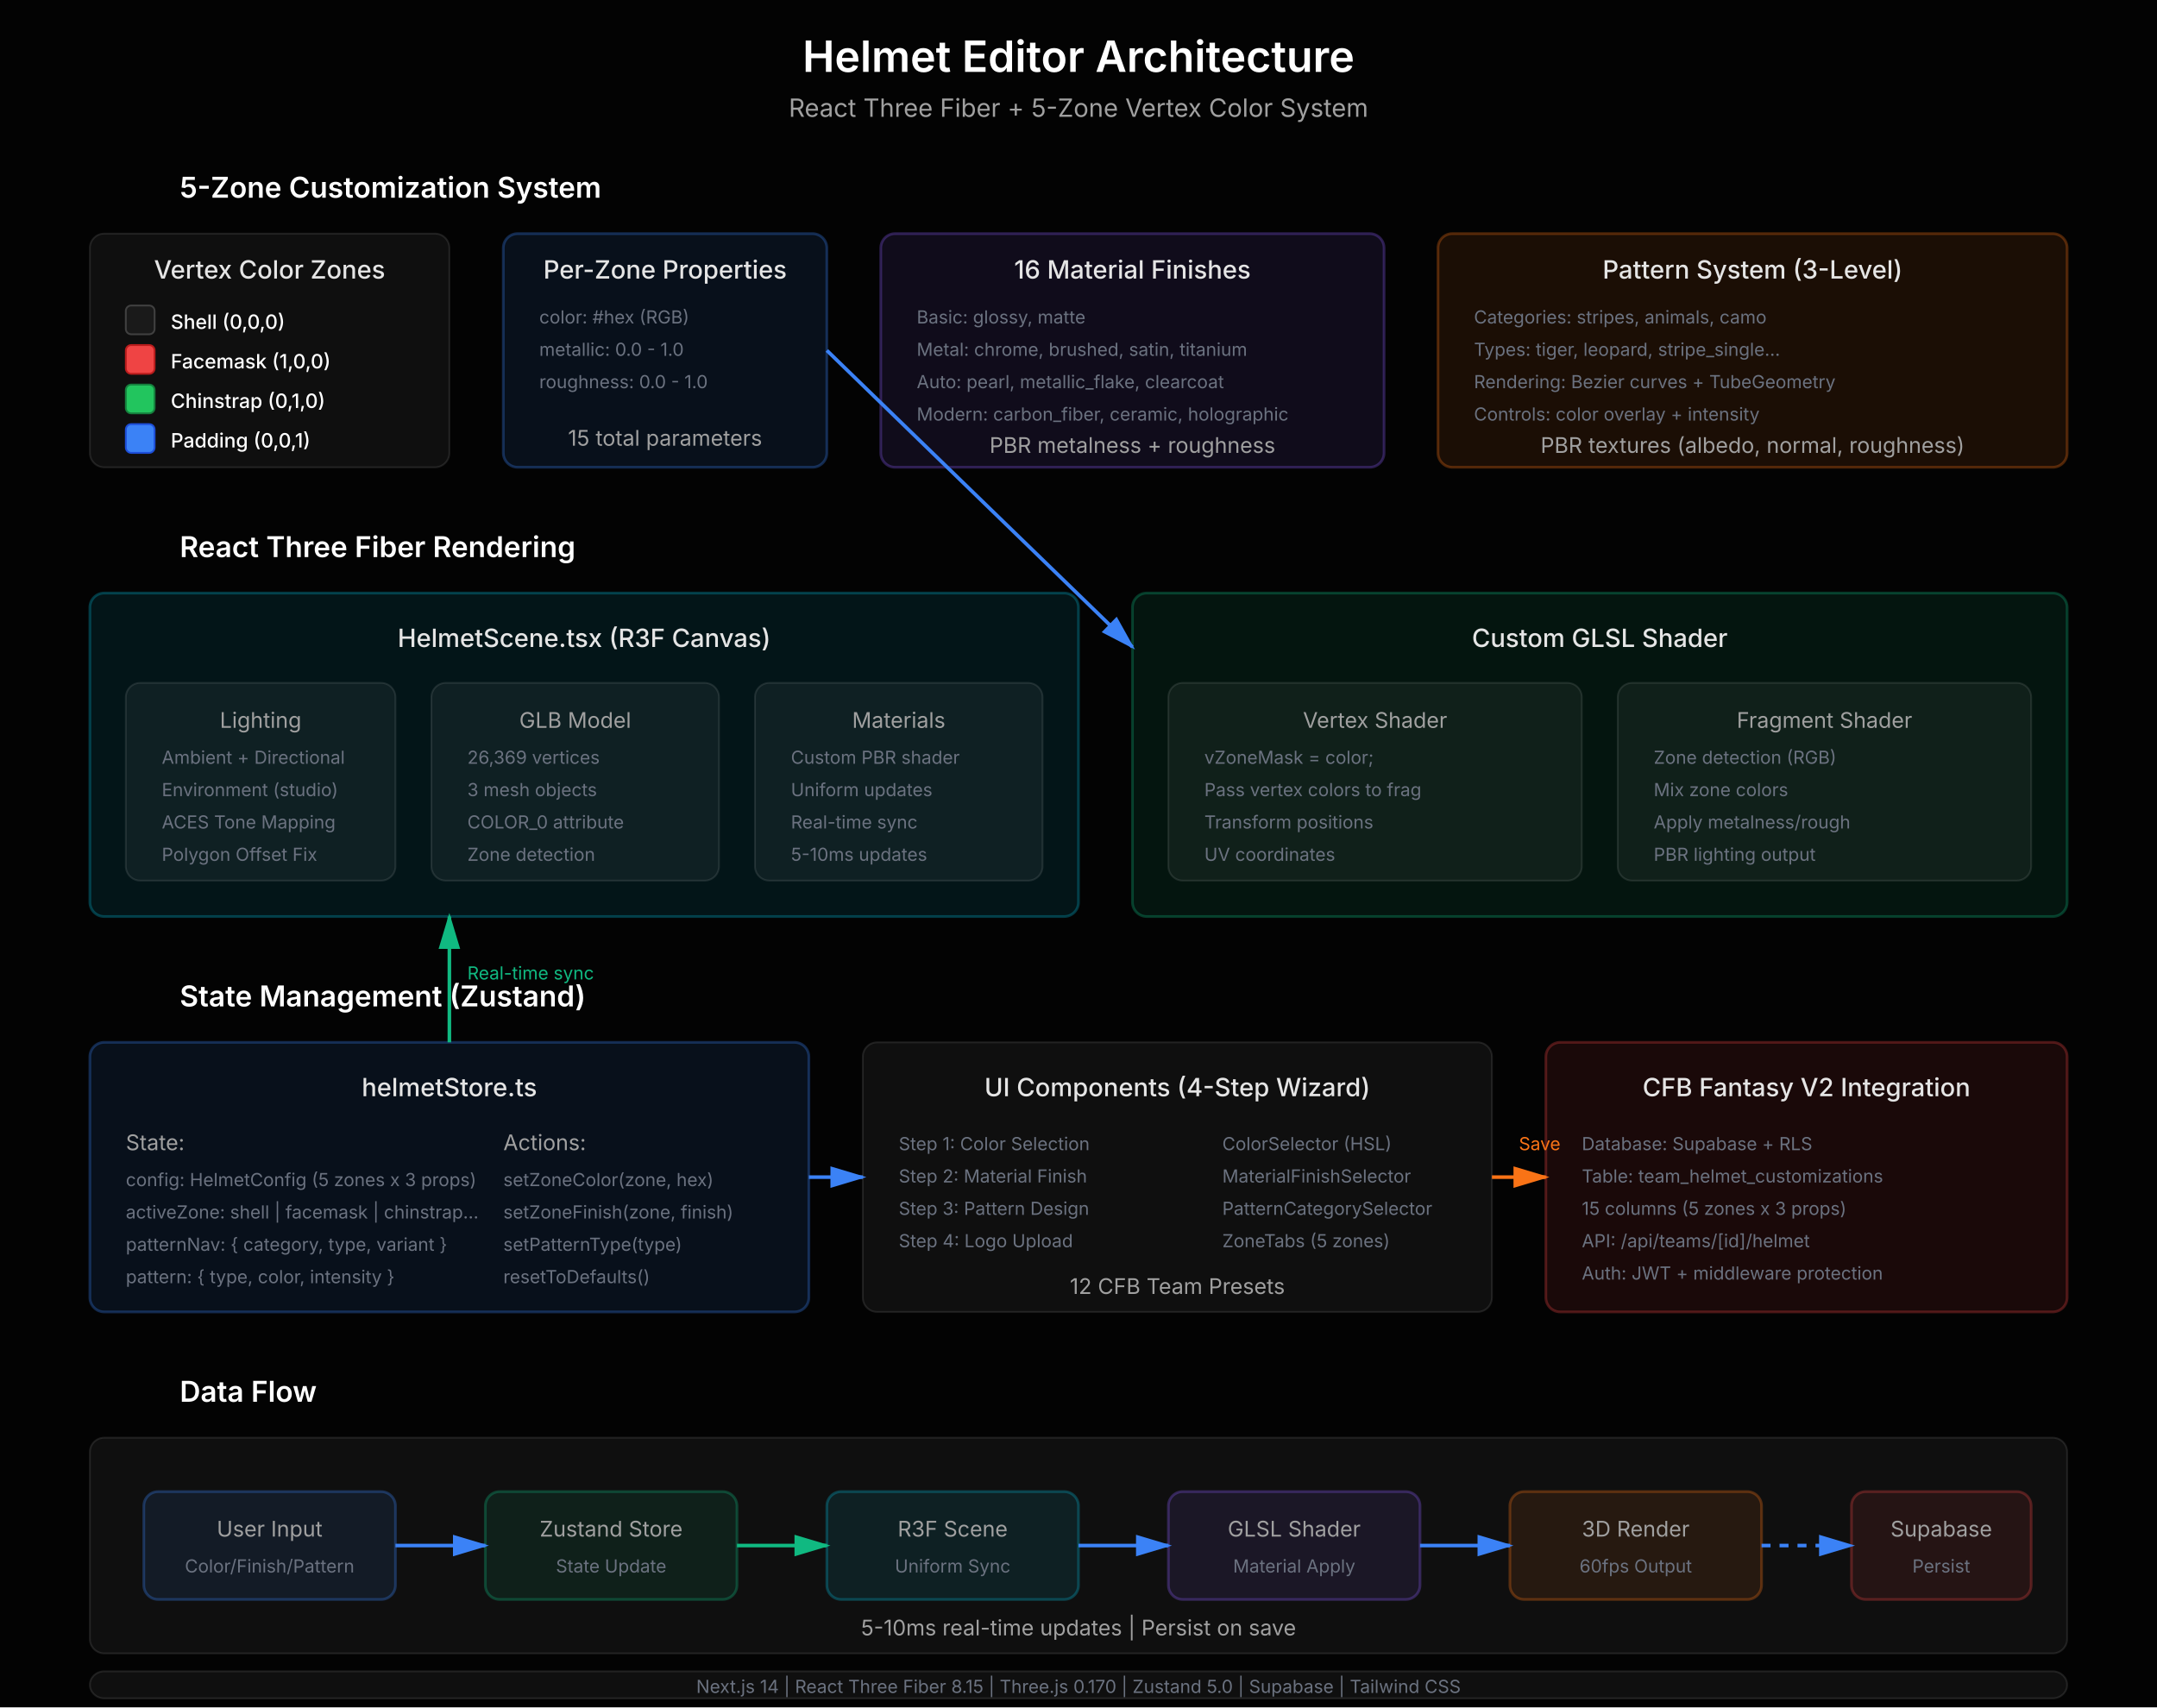
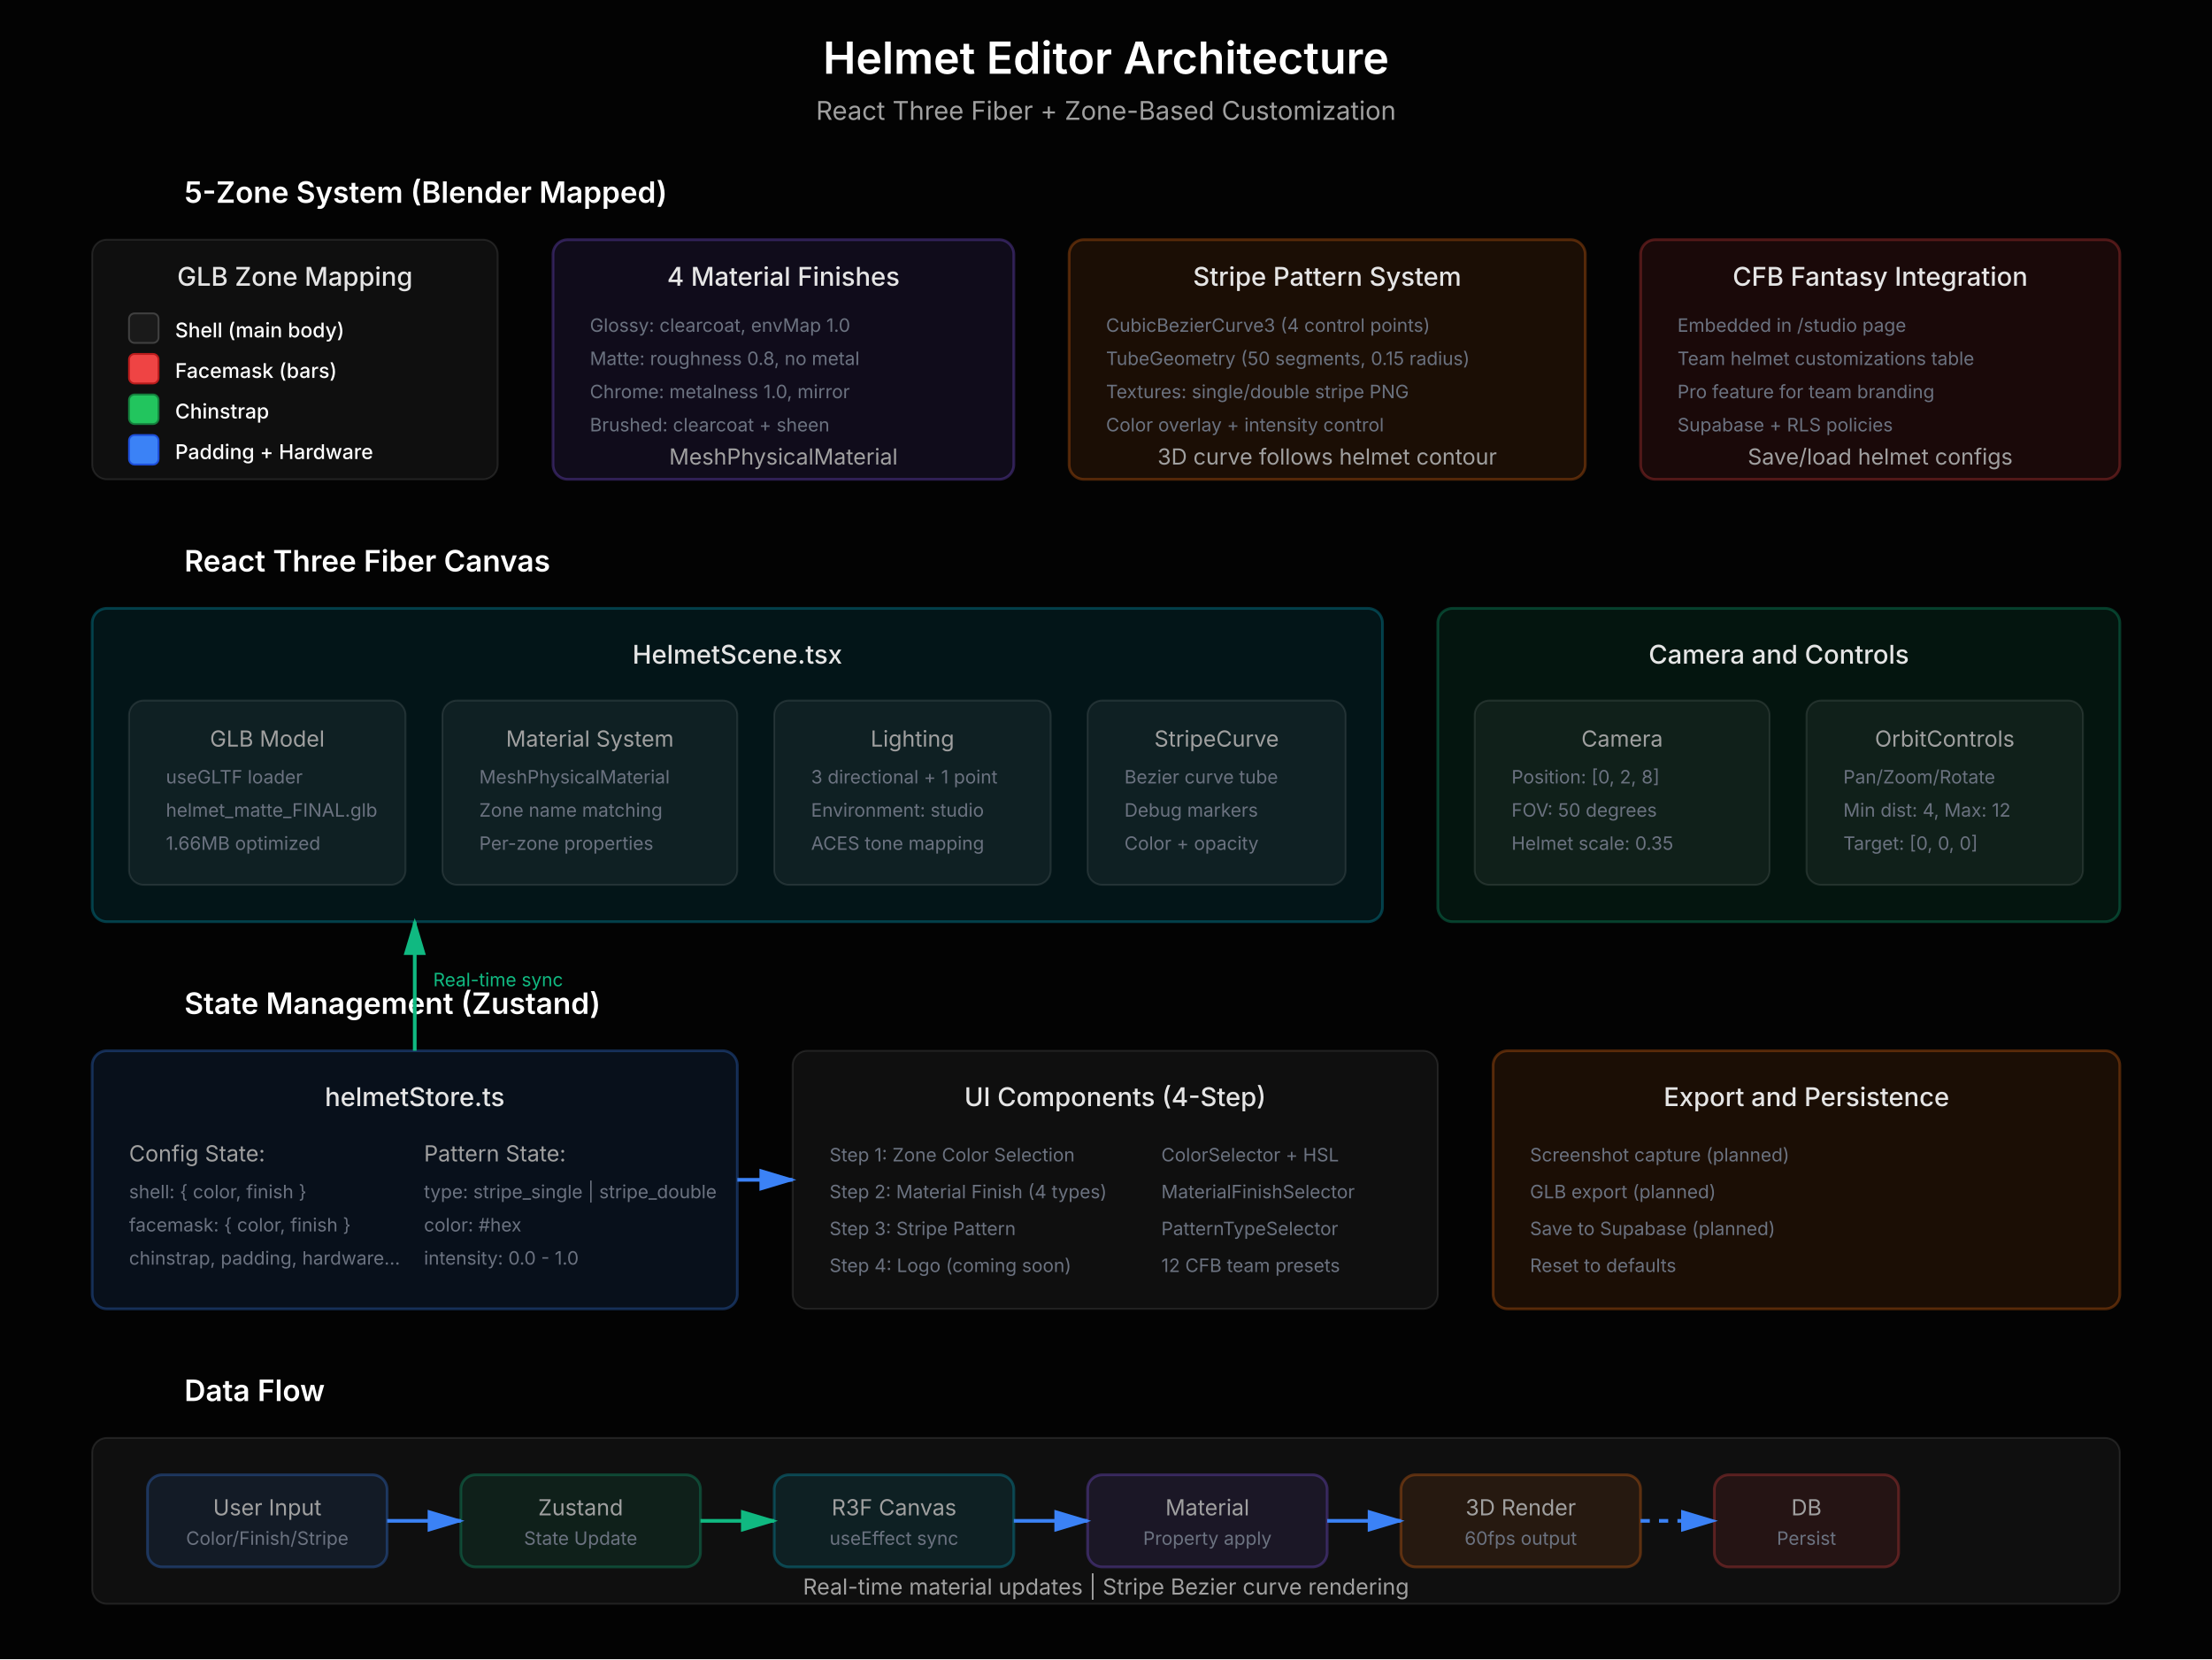
- <svg xmlns="http://www.w3.org/2000/svg" width="1200" height="950">
+ <svg xmlns="http://www.w3.org/2000/svg" width="1200" height="900">
  <defs>
    <style>
      .title { font-family: Inter, sans-serif; font-size: 24px; font-weight: 600; fill: #ffffff; }
      .subtitle { font-family: Inter, sans-serif; font-size: 14px; font-weight: 400; fill: #a0a0a0; }
      .section-title { font-family: Inter, sans-serif; font-size: 16px; font-weight: 600; fill: #ffffff; }
      .label { font-family: Inter, sans-serif; font-size: 14px; font-weight: 500; fill: #e5e5e5; }
      .sub-label { font-family: Inter, sans-serif; font-size: 12px; fill: #a0a0a0; }
      .tech-label { font-family: Inter, sans-serif; font-size: 10px; fill: #6b7280; }
      .zone-label { font-family: Inter, sans-serif; font-size: 11px; font-weight: 500; fill: #ffffff; }
      .arrow { stroke: #3b82f6; stroke-width: 2; fill: none; marker-end: url(#arrowhead); }
      .arrow-dashed { stroke: #3b82f6; stroke-width: 2; fill: none; stroke-dasharray: 5,5; marker-end: url(#arrowhead); }
      .arrow-green { stroke: #10b981; stroke-width: 2; fill: none; marker-end: url(#arrowhead-green); }
      .arrow-orange { stroke: #f97316; stroke-width: 2; fill: none; marker-end: url(#arrowhead-orange); }
      .box { fill: rgba(255, 255, 255, 0.05); stroke: rgba(255, 255, 255, 0.1); stroke-width: 1; rx: 8; }
      .box-highlight { fill: rgba(59, 130, 246, 0.1); stroke: rgba(59, 130, 246, 0.3); stroke-width: 1.5; rx: 8; }
      .box-emerald { fill: rgba(16, 185, 129, 0.1); stroke: rgba(16, 185, 129, 0.3); stroke-width: 1.5; rx: 8; }
      .box-purple { fill: rgba(139, 92, 246, 0.1); stroke: rgba(139, 92, 246, 0.3); stroke-width: 1.5; rx: 8; }
      .box-orange { fill: rgba(249, 115, 22, 0.1); stroke: rgba(249, 115, 22, 0.3); stroke-width: 1.5; rx: 8; }
      .box-red { fill: rgba(239, 68, 68, 0.1); stroke: rgba(239, 68, 68, 0.3); stroke-width: 1.5; rx: 8; }
      .box-cyan { fill: rgba(6, 182, 212, 0.1); stroke: rgba(6, 182, 212, 0.3); stroke-width: 1.5; rx: 8; }
      .zone-shell { fill: #1a1a1a; stroke: #404040; }
      .zone-facemask { fill: #ef4444; stroke: #b91c1c; }
      .zone-chinstrap { fill: #22c55e; stroke: #15803d; }
      .zone-padding { fill: #3b82f6; stroke: #1d4ed8; }
      .zone-hardware { fill: #eab308; stroke: #a16207; }
    </style>
    <marker id="arrowhead" markerWidth="10" markerHeight="10" refX="9" refY="3" orient="auto">
      <polygon points="0 0, 10 3, 0 6" fill="#3b82f6" />
    </marker>
    <marker id="arrowhead-green" markerWidth="10" markerHeight="10" refX="9" refY="3" orient="auto">
      <polygon points="0 0, 10 3, 0 6" fill="#10b981" />
    </marker>
    <marker id="arrowhead-orange" markerWidth="10" markerHeight="10" refX="9" refY="3" orient="auto">
      <polygon points="0 0, 10 3, 0 6" fill="#f97316" />
    </marker>
  </defs>
-   <rect width="1200" height="950" fill="#030303" />
+   <rect width="1200" height="900" fill="#030303" />
  <text x="600" y="40" text-anchor="middle" class="title">Helmet Editor Architecture</text>
-   <text x="600" y="65" text-anchor="middle" class="subtitle">React Three Fiber + 5-Zone Vertex Color System</text>
+   <text x="600" y="65" text-anchor="middle" class="subtitle">React Three Fiber + Zone-Based Customization</text>
  <g id="zone-system">
-     <text x="100" y="110" class="section-title">5-Zone Customization System</text>
-     <rect x="50" y="130" width="200" height="130" class="box" />
-     <text x="150" y="155" text-anchor="middle" class="label">Vertex Color Zones</text>
+     <text x="100" y="110" class="section-title">5-Zone System (Blender Mapped)</text>
+     <rect x="50" y="130" width="220" height="130" class="box" />
+     <text x="160" y="155" text-anchor="middle" class="label">GLB Zone Mapping</text>
    <rect x="70" y="170" width="16" height="16" rx="3" class="zone-shell" />
-     <text x="95" y="183" class="zone-label">Shell (0,0,0)</text>
+     <text x="95" y="183" class="zone-label">Shell (main body)</text>
    <rect x="70" y="192" width="16" height="16" rx="3" class="zone-facemask" />
-     <text x="95" y="205" class="zone-label">Facemask (1,0,0)</text>
+     <text x="95" y="205" class="zone-label">Facemask (bars)</text>
    <rect x="70" y="214" width="16" height="16" rx="3" class="zone-chinstrap" />
-     <text x="95" y="227" class="zone-label">Chinstrap (0,1,0)</text>
+     <text x="95" y="227" class="zone-label">Chinstrap</text>
    <rect x="70" y="236" width="16" height="16" rx="3" class="zone-padding" />
-     <text x="95" y="249" class="zone-label">Padding (0,0,1)</text>
-     <rect x="280" y="130" width="180" height="130" class="box-highlight" />
-     <text x="370" y="155" text-anchor="middle" class="label">Per-Zone Properties</text>
-     <text x="300" y="180" class="tech-label">color: #hex (RGB)</text>
-     <text x="300" y="198" class="tech-label">metallic: 0.0 - 1.0</text>
-     <text x="300" y="216" class="tech-label">roughness: 0.0 - 1.0</text>
-     <text x="370" y="248" text-anchor="middle" class="sub-label">15 total parameters</text>
+     <text x="95" y="249" class="zone-label">Padding + Hardware</text>
  </g>
  <g id="finishes">
-     <rect x="490" y="130" width="280" height="130" class="box-purple" />
-     <text x="630" y="155" text-anchor="middle" class="label">16 Material Finishes</text>
-     <text x="510" y="180" class="tech-label">Basic: glossy, matte</text>
-     <text x="510" y="198" class="tech-label">Metal: chrome, brushed, satin, titanium</text>
-     <text x="510" y="216" class="tech-label">Auto: pearl, metallic_flake, clearcoat</text>
-     <text x="510" y="234" class="tech-label">Modern: carbon_fiber, ceramic, holographic</text>
-     <text x="630" y="252" text-anchor="middle" class="sub-label">PBR metalness + roughness</text>
+     <rect x="300" y="130" width="250" height="130" class="box-purple" />
+     <text x="425" y="155" text-anchor="middle" class="label">4 Material Finishes</text>
+     <text x="320" y="180" class="tech-label">Glossy: clearcoat, envMap 1.0</text>
+     <text x="320" y="198" class="tech-label">Matte: roughness 0.8, no metal</text>
+     <text x="320" y="216" class="tech-label">Chrome: metalness 1.0, mirror</text>
+     <text x="320" y="234" class="tech-label">Brushed: clearcoat + sheen</text>
+     <text x="425" y="252" text-anchor="middle" class="sub-label">MeshPhysicalMaterial</text>
  </g>
-   <g id="patterns">
-     <rect x="800" y="130" width="350" height="130" class="box-orange" />
-     <text x="975" y="155" text-anchor="middle" class="label">Pattern System (3-Level)</text>
-     <text x="820" y="180" class="tech-label">Categories: stripes, animals, camo</text>
-     <text x="820" y="198" class="tech-label">Types: tiger, leopard, stripe_single...</text>
-     <text x="820" y="216" class="tech-label">Rendering: Bezier curves + TubeGeometry</text>
-     <text x="820" y="234" class="tech-label">Controls: color overlay + intensity</text>
-     <text x="975" y="252" text-anchor="middle" class="sub-label">PBR textures (albedo, normal, roughness)</text>
+   <g id="stripe-system">
+     <rect x="580" y="130" width="280" height="130" class="box-orange" />
+     <text x="720" y="155" text-anchor="middle" class="label">Stripe Pattern System</text>
+     <text x="600" y="180" class="tech-label">CubicBezierCurve3 (4 control points)</text>
+     <text x="600" y="198" class="tech-label">TubeGeometry (50 segments, 0.15 radius)</text>
+     <text x="600" y="216" class="tech-label">Textures: single/double stripe PNG</text>
+     <text x="600" y="234" class="tech-label">Color overlay + intensity control</text>
+     <text x="720" y="252" text-anchor="middle" class="sub-label">3D curve follows helmet contour</text>
+   </g>
+   <g id="cfb-integration">
+     <rect x="890" y="130" width="260" height="130" class="box-red" />
+     <text x="1020" y="155" text-anchor="middle" class="label">CFB Fantasy Integration</text>
+     <text x="910" y="180" class="tech-label">Embedded in /studio page</text>
+     <text x="910" y="198" class="tech-label">Team helmet customizations table</text>
+     <text x="910" y="216" class="tech-label">Pro feature for team branding</text>
+     <text x="910" y="234" class="tech-label">Supabase + RLS policies</text>
+     <text x="1020" y="252" text-anchor="middle" class="sub-label">Save/load helmet configs</text>
  </g>
  <g id="r3f-layer">
-     <text x="100" y="310" class="section-title">React Three Fiber Rendering</text>
-     <rect x="50" y="330" width="550" height="180" class="box-cyan" />
-     <text x="325" y="360" text-anchor="middle" class="label">HelmetScene.tsx (R3F Canvas)</text>
-     <rect x="70" y="380" width="150" height="110" class="box" />
-     <text x="145" y="405" text-anchor="middle" class="sub-label">Lighting</text>
-     <text x="90" y="425" class="tech-label">Ambient + Directional</text>
-     <text x="90" y="443" class="tech-label">Environment (studio)</text>
-     <text x="90" y="461" class="tech-label">ACES Tone Mapping</text>
-     <text x="90" y="479" class="tech-label">Polygon Offset Fix</text>
-     <rect x="240" y="380" width="160" height="110" class="box" />
-     <text x="320" y="405" text-anchor="middle" class="sub-label">GLB Model</text>
-     <text x="260" y="425" class="tech-label">26,369 vertices</text>
-     <text x="260" y="443" class="tech-label">3 mesh objects</text>
-     <text x="260" y="461" class="tech-label">COLOR_0 attribute</text>
-     <text x="260" y="479" class="tech-label">Zone detection</text>
-     <rect x="420" y="380" width="160" height="110" class="box" />
-     <text x="500" y="405" text-anchor="middle" class="sub-label">Materials</text>
-     <text x="440" y="425" class="tech-label">Custom PBR shader</text>
-     <text x="440" y="443" class="tech-label">Uniform updates</text>
-     <text x="440" y="461" class="tech-label">Real-time sync</text>
-     <text x="440" y="479" class="tech-label">5-10ms updates</text>
+     <text x="100" y="310" class="section-title">React Three Fiber Canvas</text>
+     <rect x="50" y="330" width="700" height="170" class="box-cyan" />
+     <text x="400" y="360" text-anchor="middle" class="label">HelmetScene.tsx</text>
+     <rect x="70" y="380" width="150" height="100" class="box" />
+     <text x="145" y="405" text-anchor="middle" class="sub-label">GLB Model</text>
+     <text x="90" y="425" class="tech-label">useGLTF loader</text>
+     <text x="90" y="443" class="tech-label">helmet_matte_FINAL.glb</text>
+     <text x="90" y="461" class="tech-label">1.66MB optimized</text>
+     <rect x="240" y="380" width="160" height="100" class="box" />
+     <text x="320" y="405" text-anchor="middle" class="sub-label">Material System</text>
+     <text x="260" y="425" class="tech-label">MeshPhysicalMaterial</text>
+     <text x="260" y="443" class="tech-label">Zone name matching</text>
+     <text x="260" y="461" class="tech-label">Per-zone properties</text>
+     <rect x="420" y="380" width="150" height="100" class="box" />
+     <text x="495" y="405" text-anchor="middle" class="sub-label">Lighting</text>
+     <text x="440" y="425" class="tech-label">3 directional + 1 point</text>
+     <text x="440" y="443" class="tech-label">Environment: studio</text>
+     <text x="440" y="461" class="tech-label">ACES tone mapping</text>
+     <rect x="590" y="380" width="140" height="100" class="box" />
+     <text x="660" y="405" text-anchor="middle" class="sub-label">StripeCurve</text>
+     <text x="610" y="425" class="tech-label">Bezier curve tube</text>
+     <text x="610" y="443" class="tech-label">Debug markers</text>
+     <text x="610" y="461" class="tech-label">Color + opacity</text>
  </g>
-   <g id="shader">
-     <rect x="630" y="330" width="520" height="180" class="box-emerald" />
-     <text x="890" y="360" text-anchor="middle" class="label">Custom GLSL Shader</text>
-     <rect x="650" y="380" width="230" height="110" class="box" />
-     <text x="765" y="405" text-anchor="middle" class="sub-label">Vertex Shader</text>
-     <text x="670" y="425" class="tech-label">vZoneMask = color;</text>
-     <text x="670" y="443" class="tech-label">Pass vertex colors to frag</text>
-     <text x="670" y="461" class="tech-label">Transform positions</text>
-     <text x="670" y="479" class="tech-label">UV coordinates</text>
-     <rect x="900" y="380" width="230" height="110" class="box" />
-     <text x="1015" y="405" text-anchor="middle" class="sub-label">Fragment Shader</text>
-     <text x="920" y="425" class="tech-label">Zone detection (RGB)</text>
-     <text x="920" y="443" class="tech-label">Mix zone colors</text>
-     <text x="920" y="461" class="tech-label">Apply metalness/rough</text>
-     <text x="920" y="479" class="tech-label">PBR lighting output</text>
+   <g id="camera">
+     <rect x="780" y="330" width="370" height="170" class="box-emerald" />
+     <text x="965" y="360" text-anchor="middle" class="label">Camera and Controls</text>
+     <rect x="800" y="380" width="160" height="100" class="box" />
+     <text x="880" y="405" text-anchor="middle" class="sub-label">Camera</text>
+     <text x="820" y="425" class="tech-label">Position: [0, 2, 8]</text>
+     <text x="820" y="443" class="tech-label">FOV: 50 degrees</text>
+     <text x="820" y="461" class="tech-label">Helmet scale: 0.35</text>
+     <rect x="980" y="380" width="150" height="100" class="box" />
+     <text x="1055" y="405" text-anchor="middle" class="sub-label">OrbitControls</text>
+     <text x="1000" y="425" class="tech-label">Pan/Zoom/Rotate</text>
+     <text x="1000" y="443" class="tech-label">Min dist: 4, Max: 12</text>
+     <text x="1000" y="461" class="tech-label">Target: [0, 0, 0]</text>
  </g>
-   <path d="M 460 195 L 630 360" class="arrow" />
  <g id="state">
-     <text x="100" y="560" class="section-title">State Management (Zustand)</text>
-     <rect x="50" y="580" width="400" height="150" class="box-highlight" />
-     <text x="250" y="610" text-anchor="middle" class="label">helmetStore.ts</text>
-     <text x="70" y="640" class="sub-label">State:</text>
-     <text x="70" y="660" class="tech-label">config: HelmetConfig (5 zones x 3 props)</text>
-     <text x="70" y="678" class="tech-label">activeZone: shell | facemask | chinstrap...</text>
-     <text x="70" y="696" class="tech-label">patternNav: { category, type, variant }</text>
-     <text x="70" y="714" class="tech-label">pattern: { type, color, intensity }</text>
-     <text x="280" y="640" class="sub-label">Actions:</text>
-     <text x="280" y="660" class="tech-label">setZoneColor(zone, hex)</text>
-     <text x="280" y="678" class="tech-label">setZoneFinish(zone, finish)</text>
-     <text x="280" y="696" class="tech-label">setPatternType(type)</text>
-     <text x="280" y="714" class="tech-label">resetToDefaults()</text>
+     <text x="100" y="550" class="section-title">State Management (Zustand)</text>
+     <rect x="50" y="570" width="350" height="140" class="box-highlight" />
+     <text x="225" y="600" text-anchor="middle" class="label">helmetStore.ts</text>
+     <text x="70" y="630" class="sub-label">Config State:</text>
+     <text x="70" y="650" class="tech-label">shell: { color, finish }</text>
+     <text x="70" y="668" class="tech-label">facemask: { color, finish }</text>
+     <text x="70" y="686" class="tech-label">chinstrap, padding, hardware...</text>
+     <text x="230" y="630" class="sub-label">Pattern State:</text>
+     <text x="230" y="650" class="tech-label">type: stripe_single | stripe_double</text>
+     <text x="230" y="668" class="tech-label">color: #hex</text>
+     <text x="230" y="686" class="tech-label">intensity: 0.0 - 1.0</text>
  </g>
  <g id="ui">
-     <rect x="480" y="580" width="350" height="150" class="box" />
-     <text x="655" y="610" text-anchor="middle" class="label">UI Components (4-Step Wizard)</text>
-     <text x="500" y="640" class="tech-label">Step 1: Color Selection</text>
-     <text x="500" y="658" class="tech-label">Step 2: Material Finish</text>
-     <text x="500" y="676" class="tech-label">Step 3: Pattern Design</text>
-     <text x="500" y="694" class="tech-label">Step 4: Logo Upload</text>
-     <text x="680" y="640" class="tech-label">ColorSelector (HSL)</text>
-     <text x="680" y="658" class="tech-label">MaterialFinishSelector</text>
-     <text x="680" y="676" class="tech-label">PatternCategorySelector</text>
-     <text x="680" y="694" class="tech-label">ZoneTabs (5 zones)</text>
-     <text x="655" y="720" text-anchor="middle" class="sub-label">12 CFB Team Presets</text>
+     <rect x="430" y="570" width="350" height="140" class="box" />
+     <text x="605" y="600" text-anchor="middle" class="label">UI Components (4-Step)</text>
+     <text x="450" y="630" class="tech-label">Step 1: Zone Color Selection</text>
+     <text x="450" y="650" class="tech-label">Step 2: Material Finish (4 types)</text>
+     <text x="450" y="670" class="tech-label">Step 3: Stripe Pattern</text>
+     <text x="450" y="690" class="tech-label">Step 4: Logo (coming soon)</text>
+     <text x="630" y="630" class="tech-label">ColorSelector + HSL</text>
+     <text x="630" y="650" class="tech-label">MaterialFinishSelector</text>
+     <text x="630" y="670" class="tech-label">PatternTypeSelector</text>
+     <text x="630" y="690" class="tech-label">12 CFB team presets</text>
  </g>
-   <g id="integration">
-     <rect x="860" y="580" width="290" height="150" class="box-red" />
-     <text x="1005" y="610" text-anchor="middle" class="label">CFB Fantasy V2 Integration</text>
-     <text x="880" y="640" class="tech-label">Database: Supabase + RLS</text>
-     <text x="880" y="658" class="tech-label">Table: team_helmet_customizations</text>
-     <text x="880" y="676" class="tech-label">15 columns (5 zones x 3 props)</text>
-     <text x="880" y="694" class="tech-label">API: /api/teams/[id]/helmet</text>
-     <text x="880" y="712" class="tech-label">Auth: JWT + middleware protection</text>
+   <g id="export">
+     <rect x="810" y="570" width="340" height="140" class="box-orange" />
+     <text x="980" y="600" text-anchor="middle" class="label">Export and Persistence</text>
+     <text x="830" y="630" class="tech-label">Screenshot capture (planned)</text>
+     <text x="830" y="650" class="tech-label">GLB export (planned)</text>
+     <text x="830" y="670" class="tech-label">Save to Supabase (planned)</text>
+     <text x="830" y="690" class="tech-label">Reset to defaults</text>
  </g>
-   <line x1="250" y1="580" x2="250" y2="510" class="arrow-green" />
-   <text x="260" y="545" class="tech-label" style="fill: #10b981;">Real-time sync</text>
-   <line x1="450" y1="655" x2="480" y2="655" class="arrow" />
-   <line x1="830" y1="655" x2="860" y2="655" class="arrow-orange" />
-   <text x="845" y="640" class="tech-label" style="fill: #f97316;">Save</text>
+   <line x1="225" y1="570" x2="225" y2="500" class="arrow-green" />
+   <text x="235" y="535" class="tech-label" style="fill: #10b981;">Real-time sync</text>
+   <line x1="400" y1="640" x2="430" y2="640" class="arrow" />
  <g id="dataflow">
-     <text x="100" y="780" class="section-title">Data Flow</text>
-     <rect x="50" y="800" width="1100" height="120" class="box" />
-     <rect x="80" y="830" width="140" height="60" class="box-highlight" />
-     <text x="150" y="855" text-anchor="middle" class="sub-label">User Input</text>
-     <text x="150" y="875" text-anchor="middle" class="tech-label">Color/Finish/Pattern</text>
-     <rect x="270" y="830" width="140" height="60" class="box-emerald" />
-     <text x="340" y="855" text-anchor="middle" class="sub-label">Zustand Store</text>
-     <text x="340" y="875" text-anchor="middle" class="tech-label">State Update</text>
-     <rect x="460" y="830" width="140" height="60" class="box-cyan" />
-     <text x="530" y="855" text-anchor="middle" class="sub-label">R3F Scene</text>
-     <text x="530" y="875" text-anchor="middle" class="tech-label">Uniform Sync</text>
-     <rect x="650" y="830" width="140" height="60" class="box-purple" />
-     <text x="720" y="855" text-anchor="middle" class="sub-label">GLSL Shader</text>
-     <text x="720" y="875" text-anchor="middle" class="tech-label">Material Apply</text>
-     <rect x="840" y="830" width="140" height="60" class="box-orange" />
-     <text x="910" y="855" text-anchor="middle" class="sub-label">3D Render</text>
-     <text x="910" y="875" text-anchor="middle" class="tech-label">60fps Output</text>
-     <rect x="1030" y="830" width="100" height="60" class="box-red" />
-     <text x="1080" y="855" text-anchor="middle" class="sub-label">Supabase</text>
-     <text x="1080" y="875" text-anchor="middle" class="tech-label">Persist</text>
-     <line x1="220" y1="860" x2="270" y2="860" class="arrow" />
-     <line x1="410" y1="860" x2="460" y2="860" class="arrow-green" />
-     <line x1="600" y1="860" x2="650" y2="860" class="arrow" />
-     <line x1="790" y1="860" x2="840" y2="860" class="arrow" />
-     <line x1="980" y1="860" x2="1030" y2="860" class="arrow-dashed" />
-     <text x="600" y="910" text-anchor="middle" class="sub-label">5-10ms real-time updates | Persist on save</text>
-   </g>
-   <g id="tech-stack">
-     <rect x="50" y="930" width="1100" height="15" class="box" />
-     <text x="600" y="942" text-anchor="middle" class="tech-label">Next.js 14 | React Three Fiber 8.15 | Three.js 0.170 | Zustand 5.0 | Supabase | Tailwind CSS</text>
+     <text x="100" y="760" class="section-title">Data Flow</text>
+     <rect x="50" y="780" width="1100" height="90" class="box" />
+     <rect x="80" y="800" width="130" height="50" class="box-highlight" />
+     <text x="145" y="822" text-anchor="middle" class="sub-label">User Input</text>
+     <text x="145" y="838" text-anchor="middle" class="tech-label">Color/Finish/Stripe</text>
+     <rect x="250" y="800" width="130" height="50" class="box-emerald" />
+     <text x="315" y="822" text-anchor="middle" class="sub-label">Zustand</text>
+     <text x="315" y="838" text-anchor="middle" class="tech-label">State Update</text>
+     <rect x="420" y="800" width="130" height="50" class="box-cyan" />
+     <text x="485" y="822" text-anchor="middle" class="sub-label">R3F Canvas</text>
+     <text x="485" y="838" text-anchor="middle" class="tech-label">useEffect sync</text>
+     <rect x="590" y="800" width="130" height="50" class="box-purple" />
+     <text x="655" y="822" text-anchor="middle" class="sub-label">Material</text>
+     <text x="655" y="838" text-anchor="middle" class="tech-label">Property apply</text>
+     <rect x="760" y="800" width="130" height="50" class="box-orange" />
+     <text x="825" y="822" text-anchor="middle" class="sub-label">3D Render</text>
+     <text x="825" y="838" text-anchor="middle" class="tech-label">60fps output</text>
+     <rect x="930" y="800" width="100" height="50" class="box-red" />
+     <text x="980" y="822" text-anchor="middle" class="sub-label">DB</text>
+     <text x="980" y="838" text-anchor="middle" class="tech-label">Persist</text>
+     <line x1="210" y1="825" x2="250" y2="825" class="arrow" />
+     <line x1="380" y1="825" x2="420" y2="825" class="arrow-green" />
+     <line x1="550" y1="825" x2="590" y2="825" class="arrow" />
+     <line x1="720" y1="825" x2="760" y2="825" class="arrow" />
+     <line x1="890" y1="825" x2="930" y2="825" class="arrow-dashed" />
+     <text x="600" y="865" text-anchor="middle" class="sub-label">Real-time material updates | Stripe Bezier curve rendering</text>
  </g>
</svg>
